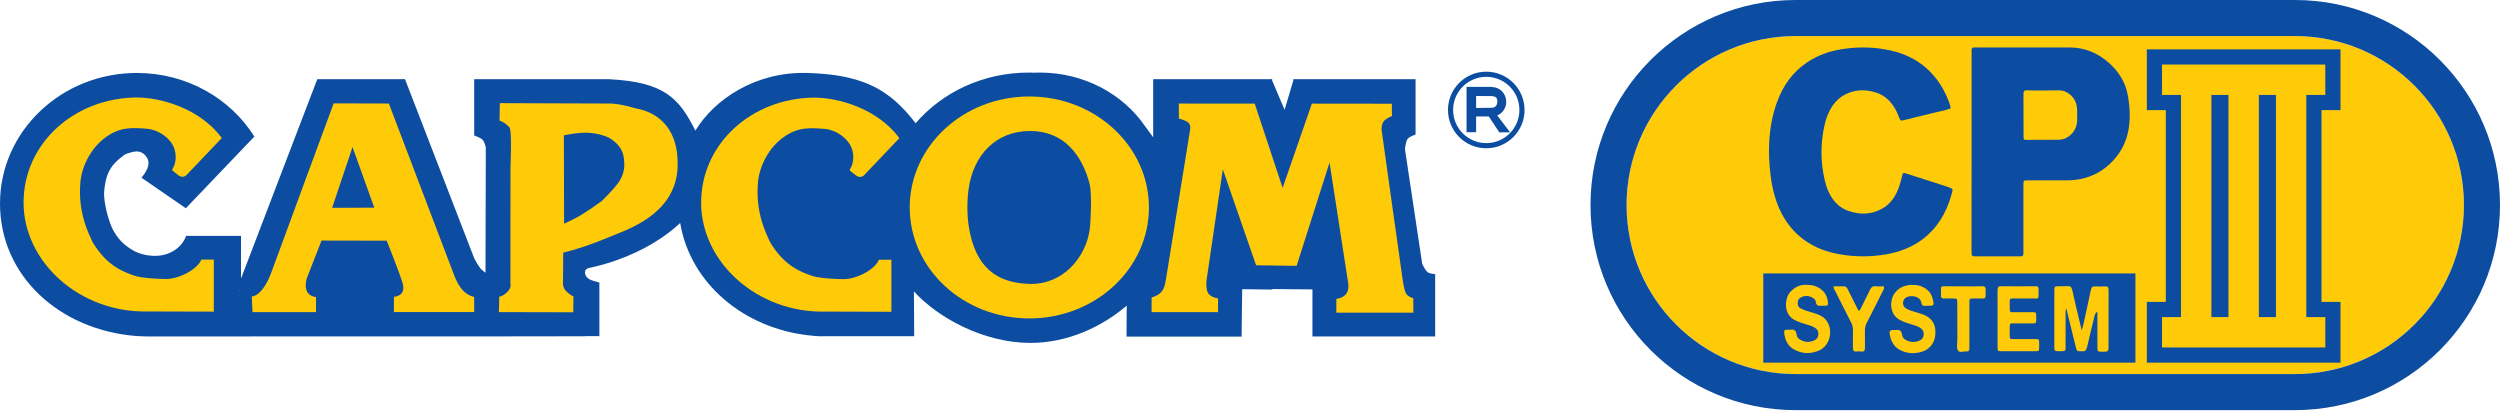
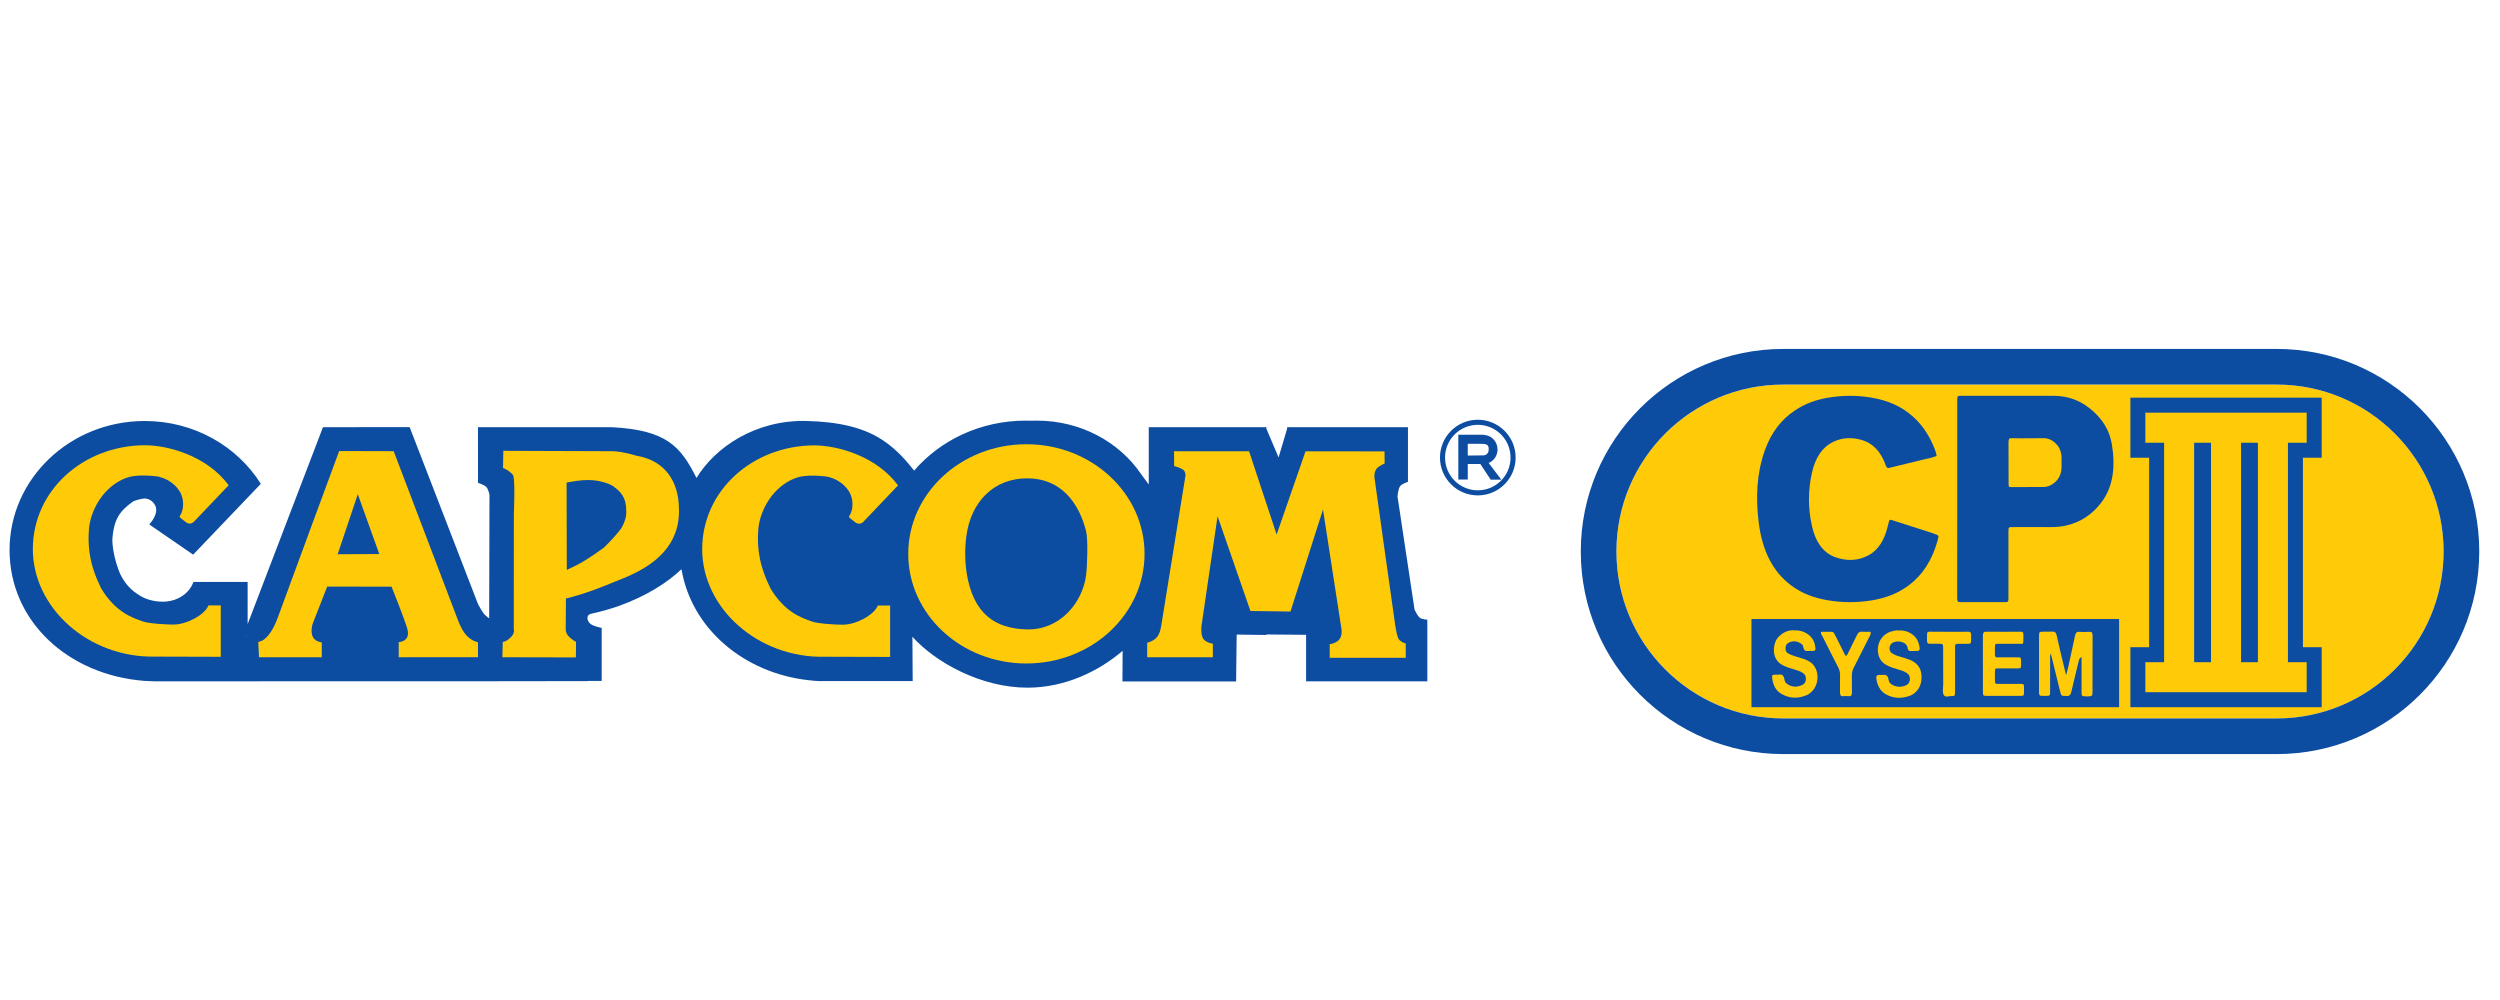
- <svg xmlns="http://www.w3.org/2000/svg" width="558" height="92" viewBox="0 0 558 92" fill="none">
-   <path fill-rule="evenodd" clip-rule="evenodd" d="M204.377 27.497C210.297 20.609 219.403 16.199 229.614 16.199C230.041 16.199 230.465 16.207 230.887 16.222C231.286 16.206 231.687 16.199 232.09 16.199C241.971 16.199 250.647 20.979 255.591 28.186L257.39 30.637V17.683H283.74L283.746 17.509L283.82 17.683H283.951V17.991L286.721 24.51L288.647 18.033V17.683H309.563H313.503H315.954V30.024C315.954 30.024 314.613 30.461 314.204 30.987C313.707 31.625 313.591 33.336 313.591 33.336L317.442 58.905C317.442 58.905 318.082 60.355 318.701 60.787C319.159 61.106 320.329 61.181 320.329 61.181V75.098H292.936V64.595L283.951 64.516V64.633L277.255 64.545L277.123 75.136H251.439L251.483 68.214C246.109 72.816 238.485 76.537 229.985 76.537C219.583 76.537 209.277 70.909 203.987 65.037L204.049 75.046H183.709C183.709 75.046 183.242 75.064 183.009 75.056C182.13 75.025 181.321 74.943 180.382 74.835C166 73.186 154.104 63.309 151.813 49.772C148.389 53.013 143.566 55.945 137.835 58.007C135.687 58.779 133.541 59.381 131.437 59.822C131.298 59.851 130.93 59.984 130.772 60.18C130.612 60.379 130.551 60.613 130.564 60.919C130.564 60.919 130.634 61.71 131.372 62.213C132.074 62.692 133.782 63.048 133.782 63.048V75.021H130.594V75.054L110.216 75.082V75.086H56.014V75.098H32.733L30.544 75.01C13.237 73.697 0 61.524 0 45.428C0 29.332 13.675 16.283 30.544 16.283C41.687 16.283 51.436 21.976 56.772 30.48L41.478 46.481L31.576 39.66C32.591 38.464 33.618 36.782 32.917 35.394C32.434 34.44 31.545 33.792 30.477 33.797C29.992 33.8 28.309 34.157 27.707 34.603C24.99 36.618 23.506 38.359 23.22 43.244C23.303 45.714 24.023 48.505 24.964 50.785C26.16 53.249 27.611 54.636 29.555 55.803C31.046 56.699 32.886 57.105 34.607 57.105C37.873 57.105 40.581 55.309 41.545 52.65H53.793V62.173L70.811 17.683L90.397 17.669L105.843 57.643C105.843 57.643 106.673 59.255 107.258 59.937C107.572 60.303 108.361 60.875 108.361 60.875L108.432 32.907C108.432 32.907 108.162 31.681 107.758 31.238C107.273 30.706 105.839 30.248 105.839 30.248L105.833 17.683H135.98C148.421 18.302 151.628 22.027 155.204 29.16C159.437 22.18 168.628 15.972 180.12 16.281C186.908 16.464 193.259 17.577 198.158 21.234C200.492 22.894 202.629 25.252 204.377 27.497ZM53.452 64.83L53.454 64.704C53.439 64.719 53.425 64.735 53.41 64.751C53.386 64.777 53.362 64.804 53.337 64.83H53.452Z" fill="#0C4DA2" />
-   <path d="M30.524 21.759C16.618 21.847 5.261 31.977 5.261 45.227C5.261 58.478 17.798 69.86 32.975 69.517L47.722 69.559V57.949H44.937C44.062 60.138 39.974 62.279 37.011 62.279C35.449 62.279 31.518 62.067 30.064 61.557C27.496 60.658 23.832 59.367 20.647 54.013C19.793 52.136 17.389 47.563 17.926 40.891C18.186 36.87 20.741 31.85 25.324 29.577C27.323 28.586 29.335 28.423 32.867 28.744C35.403 28.974 37.923 30.757 38.803 32.897C39.483 34.553 39.288 36.569 38.487 37.718C38.43 37.8 38.428 37.873 38.44 37.951C38.449 38.011 38.527 38.11 38.527 38.11L39.922 39.201C39.922 39.201 40.32 39.477 40.784 39.464C41.054 39.457 41.536 39.165 41.536 39.165L49.508 30.799C44.579 24.149 35.821 21.759 30.524 21.759V21.759Z" fill="#FFCB08" />
-   <path fill-rule="evenodd" clip-rule="evenodd" d="M203.05 46.303C203.05 32.624 215.001 21.535 229.744 21.535C244.487 21.535 256.439 32.624 256.439 46.303C256.439 59.983 244.487 71.072 229.744 71.072C215.001 71.072 203.05 59.983 203.05 46.303ZM243.224 41.139C241.575 34.666 237.508 29.235 229.919 29.235H229.919C222.33 29.235 217.214 34.563 216.178 42.277C215.821 44.938 215.829 48.119 216.267 50.767C217.766 59.821 222.602 63.187 229.833 63.37C237.252 63.557 242.366 57.461 243.223 51.205C243.504 49.154 243.696 42.992 243.224 41.139Z" fill="#FFCB08" />
-   <path fill-rule="evenodd" clip-rule="evenodd" d="M60.653 60.568C62.753 54.792 74.476 23.072 74.476 23.072L86.79 23.105L101.463 61.681C101.463 61.681 102.339 63.996 103.626 65.119C104.761 66.109 105.828 66.272 105.828 66.272L105.84 69.651L87.923 69.66V66.243C87.923 66.243 90.754 66.189 89.847 63.14C89.153 60.803 86.317 53.722 86.317 53.722L71.769 53.691L68.493 62.071C68.493 62.071 67.675 64.459 68.968 65.646C69.634 66.258 70.543 66.304 70.543 66.304L70.532 69.666L56.364 69.67L56.19 66.17C56.19 66.17 58.552 66.345 60.653 60.568ZM83.54 46.347L78.683 32.825L74.132 46.389L83.54 46.347Z" fill="#FFCB08" />
-   <path fill-rule="evenodd" clip-rule="evenodd" d="M111.495 26.911L111.564 23.023L136.376 23.11C137.527 23.175 138.867 23.322 141.785 24.165C148.185 25.257 151.173 30.085 151.237 35.976C151.571 44.291 145.862 48.952 138.505 51.888C138.056 52.053 137.447 52.305 136.704 52.612C134.204 53.646 130.193 55.305 125.71 56.385C125.717 57.794 125.699 59.19 125.681 60.602C125.67 61.491 125.658 62.387 125.653 63.297C125.645 63.97 125.965 64.644 126.485 65.114C127.407 65.944 127.994 66.176 127.994 66.176L127.954 69.701L111.349 69.661L111.435 66.195C112.089 66.138 112.492 65.799 112.908 65.448C112.955 65.409 113.002 65.369 113.049 65.33C114.295 64.298 113.924 63.272 113.924 63.272L113.943 37.224C113.943 37.224 114.301 29.087 113.723 28.446C112.633 27.237 111.495 26.911 111.495 26.911ZM136.079 30.821C134.455 30.003 132.345 29.592 130.554 29.627C128.966 29.637 127.495 29.889 125.856 30.198L125.905 49.932C128.981 48.516 130.367 47.704 134.239 44.936C135.563 43.665 137.661 41.444 138.354 40.286C139.02 39.076 139.418 37.886 139.334 36.501C139.334 33.556 138.103 32.164 136.079 30.821Z" fill="#FFCB08" />
-   <path d="M181.759 21.79C167.853 21.878 156.495 32.007 156.495 45.258C156.495 58.509 169.033 69.891 184.21 69.548L198.957 69.59V57.98H196.172C195.297 60.169 191.209 62.31 188.246 62.31C186.684 62.31 182.753 62.098 181.299 61.588C178.731 60.689 175.067 59.398 171.882 54.044C171.028 52.167 168.624 47.593 169.161 40.922C169.421 36.901 171.976 31.881 176.559 29.608C178.558 28.616 180.569 28.454 184.102 28.774C186.638 29.005 189.158 30.788 190.038 32.928C190.718 34.583 190.523 36.6 189.722 37.749C189.665 37.831 189.663 37.904 189.675 37.982C189.684 38.042 189.761 38.141 189.761 38.141L191.157 39.231C191.157 39.231 191.555 39.508 192.019 39.495C192.289 39.488 192.771 39.196 192.771 39.196L200.742 30.83C195.814 24.179 187.055 21.79 181.759 21.79Z" fill="#FFCB08" />
-   <path d="M263.111 23.114L263.126 26.455C263.126 26.455 264.587 26.848 265.167 27.307C265.83 27.831 265.663 28.762 265.663 28.762C265.663 28.762 260.364 61.694 260.249 62.305C260.125 62.962 259.95 64.499 259.025 65.353C258.106 66.202 257.046 66.373 257.046 66.373L257.031 69.668H271.868V66.59C271.868 66.59 270.661 66.496 269.856 65.692C269.051 64.887 269.284 62.676 269.284 62.676L272.935 37.797L280.361 59.209L289.407 59.334L296.755 36.275L300.856 62.799C300.856 62.799 301.351 64.793 300.284 65.816C299.463 66.604 298.273 66.714 298.273 66.714V69.793H315.462L315.447 66.498C315.447 66.498 315.062 66.629 314.086 65.847C313.511 65.386 313.235 63.334 313.111 62.676C312.996 62.065 308.365 28.929 308.365 28.929C308.365 28.929 308.284 27.561 309.035 26.861C309.576 26.357 310.683 25.879 310.683 25.879L310.657 23.151L292.811 23.13L286.281 41.94L280.053 23.13L263.111 23.114V23.114Z" fill="#FFCB08" />
-   <path fill-rule="evenodd" clip-rule="evenodd" d="M323.187 24.547C323.187 19.826 327.014 16 331.734 16C336.454 16 340.281 19.826 340.281 24.547C340.281 29.267 336.454 33.094 331.734 33.094C327.014 33.094 323.187 29.267 323.187 24.547ZM339.132 24.547C339.132 20.461 335.819 17.149 331.734 17.149C327.648 17.149 324.336 20.461 324.336 24.547C324.336 28.632 327.648 31.945 331.734 31.945C335.819 31.945 339.132 28.632 339.132 24.547Z" fill="#0C4DA2" />
-   <path fill-rule="evenodd" clip-rule="evenodd" d="M327.333 29.503V19.385H329.468V19.393H333.088V19.435C334.809 19.473 336.192 20.928 336.192 22.716C336.192 24.104 335.359 25.288 334.183 25.768L337.048 29.532L334.651 29.547L332.303 25.996H329.468V29.503H327.333ZM333.019 21.447L329.467 21.428V24.093L333.019 24.051C333.286 24.042 334.179 23.888 334.2 22.728C334.219 21.651 333.747 21.571 333.033 21.45L333.019 21.447Z" fill="#0C4DA2" />
-   <path d="M363.052 45.77C363.052 24.939 379.939 8.052 400.77 8.052H512.229C533.06 8.052 549.947 24.939 549.947 45.77V45.77C549.947 66.602 533.06 83.489 512.229 83.489H400.77C379.939 83.489 363.052 66.602 363.052 45.77V45.77Z" fill="#FFCB08" />
-   <path fill-rule="evenodd" clip-rule="evenodd" d="M400.77 0H512.229C537.507 0 558 20.492 558 45.77C558 71.049 537.507 91.541 512.229 91.541H400.77C375.492 91.541 355 71.049 355 45.77C355 20.492 375.492 0 400.77 0ZM400.77 8.052C379.939 8.052 363.052 24.939 363.052 45.77C363.052 66.602 379.939 83.489 400.77 83.489H512.229C533.06 83.489 549.947 66.602 549.947 45.77C549.947 24.939 533.06 8.052 512.229 8.052H400.77Z" fill="#0C4DA2" />
-   <path d="M393.565 61.027H476.63V80.946H393.565V61.027Z" fill="#0C4DA2" />
-   <path d="M435.383 24.184C434.268 24.653 433.12 24.801 431.971 25.097C429.555 25.713 427.139 26.256 424.724 26.872C424.335 26.971 424.115 26.872 423.913 26.329C422.764 23.05 420.872 21.25 418.439 20.56C416.277 19.943 414.115 19.993 412.02 21.003C409.638 22.138 408.016 24.48 407.239 27.932C406.327 31.951 406.327 36.02 407.239 40.039C408.084 43.812 409.925 46.154 412.544 47.066C415.078 47.954 417.628 47.929 420.095 46.573C422.207 45.414 423.592 43.22 424.335 40.138C424.369 39.99 424.42 39.842 424.453 39.669C424.741 38.461 424.741 38.486 425.568 38.757C428.508 39.718 431.447 40.656 434.387 41.593C434.64 41.666 434.877 41.765 435.13 41.864C435.924 42.16 435.924 42.184 435.603 43.343C434.353 47.855 432.157 51.086 429.251 53.305C426.599 55.327 423.727 56.313 420.771 56.806C417.493 57.349 414.199 57.349 410.905 56.806C407.949 56.313 405.077 55.376 402.424 53.354C398.471 50.37 396.022 45.71 395.211 39.299C394.501 33.677 394.721 28.179 396.562 22.976C398.049 18.784 400.38 15.924 403.269 13.976C405.719 12.3 408.32 11.437 410.989 10.993C414.182 10.475 417.392 10.45 420.602 10.993C424.268 11.609 427.798 12.941 430.89 16.097C432.596 17.847 433.981 20.042 434.995 22.705C435.147 23.149 435.35 23.593 435.383 24.184Z" fill="#0C4DA2" />
-   <path d="M440.059 33.879C440.059 26.67 440.059 19.486 440.059 12.278C440.059 11.951 440.059 11.6 440.059 11.273C440.042 10.796 440.21 10.595 440.513 10.595C440.681 10.595 440.849 10.595 441.017 10.595C447.992 10.595 454.968 10.595 461.926 10.595C465.12 10.595 468.145 11.675 470.885 14.187C472.784 15.945 474.415 18.18 474.986 21.521C475.827 26.544 475.339 31.166 472.549 34.783C470.414 37.546 467.893 39.053 465.153 39.781C463.691 40.183 462.212 40.284 460.716 40.259C457.976 40.233 455.237 40.259 452.48 40.259C451.623 40.259 451.623 40.259 451.623 41.59C451.623 46.237 451.623 50.883 451.623 55.53C451.623 55.857 451.623 56.208 451.623 56.535C451.623 56.987 451.472 57.213 451.152 57.213C450.951 57.213 450.766 57.213 450.564 57.213C447.404 57.213 444.244 57.213 441.067 57.213C440.042 57.213 440.042 57.213 440.042 55.731C440.059 48.447 440.059 41.163 440.059 33.879ZM456.127 20.19C454.833 20.19 453.556 20.215 452.262 20.165C451.791 20.14 451.64 20.391 451.64 21.094C451.656 24.133 451.64 27.198 451.656 30.237C451.656 31.191 451.673 31.216 452.312 31.216C454.749 31.216 457.186 31.216 459.607 31.191C460.464 31.191 461.271 30.84 462.01 30.237C463.069 29.358 463.708 28.102 463.624 26.193C463.607 25.741 463.607 25.264 463.624 24.811C463.641 23.405 463.22 22.325 462.464 21.521C461.624 20.617 460.666 20.19 459.64 20.165C458.481 20.19 457.304 20.19 456.127 20.19Z" fill="#0C4DA2" />
-   <path d="M464.649 73.724C465.192 71.922 465.463 70.249 465.836 68.653C466.124 67.391 466.395 66.129 466.65 64.868C466.785 64.199 467.023 63.89 467.497 63.916C468.345 63.967 469.193 63.967 470.04 63.916C470.481 63.89 470.634 64.173 470.634 64.817C470.617 69.013 470.634 73.235 470.617 77.431C470.617 78.332 470.532 78.435 469.922 78.487C469.549 78.513 469.193 78.513 468.82 78.487C468.209 78.461 468.142 78.384 468.142 77.431C468.125 75.423 468.142 73.389 468.142 71.381C468.142 70.815 468.142 70.274 468.142 69.605C467.752 69.76 467.599 70.094 467.48 70.609C466.955 72.823 466.378 75.011 465.887 77.251C465.7 78.075 465.463 78.461 464.869 78.41C463.411 78.307 463.649 78.77 463.089 76.53C462.479 74.007 461.852 71.484 461.191 68.807C460.97 69.373 461.038 69.811 461.038 70.249C461.038 72.566 461.038 74.883 461.038 77.2C461.038 78.332 461.004 78.358 460.292 78.384C459.953 78.384 459.614 78.41 459.275 78.384C458.563 78.358 458.529 78.307 458.529 77.174C458.529 73.132 458.529 69.116 458.529 65.074C458.529 63.967 458.563 63.916 459.292 63.89C460.055 63.864 460.818 63.916 461.58 63.864C462.106 63.838 462.394 64.07 462.564 64.894C463.055 67.211 463.632 69.502 464.174 71.793C464.31 72.411 464.446 72.952 464.649 73.724Z" fill="#FFCB08" />
-   <path d="M445.854 71.046C445.854 68.987 445.871 66.927 445.854 64.868C445.854 64.147 446.024 63.889 446.499 63.889C449.16 63.915 451.805 63.915 454.467 63.889C454.857 63.889 455.043 64.095 455.009 64.713C455.009 64.765 455.009 64.79 455.009 64.842C455.009 67.03 455.043 66.593 453.924 66.618C452.399 66.644 450.873 66.618 449.347 66.618C448.584 66.618 448.567 66.644 448.567 67.725C448.567 69.965 448.465 69.682 449.805 69.682C451.127 69.682 452.466 69.682 453.789 69.682C454.467 69.682 454.484 69.733 454.484 70.943C454.484 72.128 454.467 72.179 453.772 72.179C452.28 72.205 450.771 72.179 449.279 72.179C448.584 72.179 448.584 72.205 448.567 73.26C448.567 73.724 448.55 74.213 448.567 74.676C448.584 75.629 448.601 75.68 449.262 75.68C450.958 75.706 452.653 75.68 454.348 75.68C455.145 75.68 455.145 75.706 455.145 76.89C455.145 77.019 455.145 77.148 455.145 77.276C455.128 78.358 455.128 78.358 454.45 78.384C454.416 78.384 454.399 78.384 454.365 78.384C451.788 78.384 449.228 78.384 446.651 78.384C445.871 78.384 445.871 78.358 445.854 77.148C445.854 75.165 445.854 73.106 445.854 71.046Z" fill="#FFCB08" />
-   <path d="M426.858 63.606C427.977 63.555 429.045 63.838 430.063 64.61C430.775 65.177 431.283 66 431.504 67.185C431.656 67.983 431.571 68.189 431.029 68.24C430.605 68.266 430.181 68.214 429.757 68.266C429.3 68.292 428.91 68.24 428.808 67.391C428.791 67.21 428.655 67.03 428.554 66.876C427.892 65.923 425.79 65.82 425.095 66.695C424.553 67.365 424.671 68.369 425.366 68.807C426.231 69.347 427.163 69.527 428.079 69.811C428.876 70.068 429.69 70.274 430.436 70.84C431.249 71.458 431.894 72.308 431.978 73.827C432.063 75.474 431.571 76.633 430.707 77.482C430.3 77.894 429.859 78.177 429.384 78.358C427.553 79.027 425.739 79.027 423.959 78.049C422.993 77.508 422.23 76.581 421.874 75.062C421.62 73.981 421.755 73.672 422.484 73.647C422.705 73.647 422.942 73.672 423.162 73.647C423.807 73.595 424.383 73.569 424.57 74.856C424.654 75.423 425.095 75.732 425.468 75.938C426.485 76.453 427.52 76.453 428.554 75.963C428.978 75.758 429.334 75.371 429.367 74.625C429.401 73.878 429.062 73.492 428.638 73.209C427.994 72.771 427.282 72.591 426.587 72.385C425.722 72.128 424.875 71.87 424.044 71.407C423.773 71.252 423.518 71.098 423.281 70.866C421.857 69.579 421.704 67.004 422.959 65.357C423.807 64.25 424.841 63.838 425.926 63.658C426.231 63.555 426.553 63.606 426.858 63.606Z" fill="#FFCB08" />
-   <path d="M403.219 63.581C404.44 63.555 405.542 63.838 406.576 64.662C407.237 65.203 407.762 65.975 407.949 67.133C408.102 68.06 408.051 68.189 407.44 68.24C407.101 68.266 406.762 68.215 406.423 68.24C405.881 68.292 405.406 68.292 405.253 67.262C405.202 66.979 405.033 66.773 404.846 66.644C403.846 65.923 402.829 65.872 401.812 66.464C401.439 66.696 401.218 67.133 401.252 67.777C401.286 68.369 401.557 68.652 401.913 68.833C402.761 69.296 403.66 69.502 404.541 69.785C405.372 70.043 406.203 70.274 406.966 70.841C408.864 72.282 409.017 75.526 407.254 77.354C406.932 77.689 406.576 77.972 406.203 78.152C404.219 79.053 402.236 79.053 400.303 77.92C399.32 77.354 398.557 76.35 398.285 74.677C398.15 73.775 398.218 73.621 398.845 73.595C399.133 73.57 399.404 73.621 399.693 73.595C400.32 73.492 400.845 73.57 401.032 74.779C401.117 75.372 401.541 75.681 401.93 75.886C402.948 76.453 403.982 76.427 405.016 75.938C405.474 75.732 405.847 75.32 405.864 74.522C405.864 73.75 405.491 73.415 405.084 73.158C404.457 72.746 403.778 72.591 403.117 72.385C402.168 72.102 401.235 71.819 400.337 71.304C398.93 70.454 398.336 68.781 398.76 66.85C398.981 65.846 399.455 65.203 400.049 64.713C401.032 63.838 402.134 63.504 403.219 63.581Z" fill="#FFCB08" />
-   <path d="M409.279 63.915C410.076 63.915 410.89 63.915 411.703 63.915C412.025 63.915 412.212 64.173 412.398 64.533C413.043 65.846 413.687 67.133 414.348 68.42C414.518 68.755 414.653 69.141 414.908 69.373C415.213 69.244 415.331 68.832 415.501 68.498C416.128 67.236 416.772 65.975 417.383 64.687C417.654 64.095 417.976 63.864 418.451 63.889C419.129 63.941 419.807 63.915 420.468 63.915C420.604 64.507 420.333 64.79 420.18 65.099C419.01 67.416 417.857 69.733 416.671 72.025C416.383 72.591 416.23 73.183 416.247 73.904C416.281 75.114 416.23 76.298 416.264 77.508C416.281 78.255 416.077 78.486 415.62 78.461C415.145 78.409 414.653 78.435 414.179 78.461C413.738 78.486 413.568 78.229 413.568 77.56C413.585 76.324 413.551 75.062 413.585 73.827C413.602 73.106 413.467 72.514 413.161 71.947C411.958 69.63 410.771 67.262 409.601 64.919C409.415 64.636 409.211 64.43 409.279 63.915Z" fill="#FFCB08" />
-   <path d="M438.242 63.915C439.683 63.915 441.125 63.941 442.566 63.889C443.057 63.889 443.244 64.147 443.193 64.868C443.176 65.048 443.193 65.202 443.193 65.383C443.176 66.593 443.176 66.618 442.413 66.618C441.82 66.618 441.226 66.618 440.633 66.618C439.429 66.618 439.565 66.593 439.565 68.189C439.565 71.149 439.565 74.11 439.565 77.071C439.565 78.435 439.565 78.461 438.7 78.435C438.141 78.409 437.446 78.796 437.056 78.255C436.615 77.663 436.903 76.556 436.886 75.68C436.869 73.055 436.886 70.454 436.869 67.828C436.869 66.644 436.852 66.644 436.055 66.618C435.326 66.618 434.58 66.593 433.851 66.618C433.36 66.644 433.173 66.335 433.224 65.64C433.241 65.434 433.224 65.202 433.224 64.996C433.241 63.941 433.241 63.915 433.936 63.889C435.36 63.889 436.801 63.915 438.242 63.915Z" fill="#FFCB08" />
-   <path fill-rule="evenodd" clip-rule="evenodd" d="M482.563 14.409H519.01V21.19H514.772V70.775H519.01V77.555H482.563V70.775H486.801V21.19H482.563V14.409ZM504.177 21.19H507.991V70.775H504.177V21.19ZM497.396 21.19H493.582V70.775H497.396V21.19Z" fill="#FFCB08" />
-   <path fill-rule="evenodd" clip-rule="evenodd" d="M522.4 11.019V24.58H518.162V67.384H522.4V80.946H479.173V67.384H483.411V24.58H479.173V11.019H522.4ZM519.01 14.409V21.19H514.772V70.775H519.01V77.555H482.563V70.775H486.801V21.19H482.563V14.409H519.01ZM504.177 21.19H507.991V70.775H504.177V21.19ZM493.582 21.19H497.396V70.775H493.582V21.19Z" fill="#0C4DA2" />
+ <svg xmlns="http://www.w3.org/2000/svg" width="500" height="200" viewBox="0 0 500 200" version="1.1" id="svg114" style="fill:none">
+   <defs id="defs118" />
+   <path d="m 182.825,94.125 c 5.24,-6.097 13.301,-10.001 22.34,-10.001 0.378,0 0.753,0.007 1.127,0.02 0.353,-0.014 0.708,-0.02 1.065,-0.02 8.747,0 16.427,4.231 20.803,10.611 l 1.592,2.169 v -11.467 h 23.325 l 0.005,-0.154 0.066,0.154 h 0.116 v 0.273 l 2.452,5.771 1.705,-5.733 v -0.31 h 18.515 3.488 2.17 v 10.924 c 0,0 -1.187,0.387 -1.549,0.852 -0.44,0.565 -0.543,2.079 -0.543,2.079 l 3.409,22.633 c 0,0 0.567,1.284 1.114,1.666 0.405,0.283 1.441,0.349 1.441,0.349 v 12.319 h -24.248 v -9.297 l -7.953,-0.07 v 0.103 l -5.927,-0.077 -0.117,9.375 h -22.735 l 0.039,-6.128 c -4.757,4.074 -11.506,7.368 -19.03,7.368 -9.208,0 -18.331,-4.982 -23.013,-10.18 l 0.055,8.86 h -18.005 c 0,0 -0.413,0.016 -0.62,0.009 -0.778,-0.027 -1.494,-0.1 -2.325,-0.195 -12.731,-1.46 -23.261,-10.204 -25.289,-22.186 -3.031,2.868 -7.3,5.464 -12.373,7.289 -1.901,0.684 -3.801,1.217 -5.663,1.607 -0.123,0.026 -0.449,0.144 -0.589,0.317 -0.142,0.177 -0.196,0.384 -0.184,0.654 0,0 0.062,0.701 0.715,1.146 0.621,0.424 2.133,0.739 2.133,0.739 v 10.599 h -2.822 v 0.029 l -18.039,0.025 v 0.004 H 51.494 v 0.01 H 30.886 l -1.937,-0.078 C 13.628,135.021 1.911,124.246 1.911,109.998 c 0,-14.248 12.105,-25.799 27.038,-25.799 9.863,0 18.493,5.039 23.216,12.567 l -13.538,14.165 -8.765,-6.038 c 0.898,-1.059 1.807,-2.547 1.186,-3.776 -0.427,-0.845 -1.214,-1.418 -2.159,-1.413 -0.429,0.002 -1.919,0.318 -2.452,0.713 -2.405,1.783 -3.719,3.325 -3.972,7.648 0.074,2.186 0.711,4.657 1.544,6.676 1.059,2.181 2.344,3.408 4.064,4.442 1.32,0.793 2.949,1.152 4.472,1.152 2.891,0 5.288,-1.59 6.142,-3.944 H 49.528 V 124.82 l 15.065,-39.382 17.337,-0.012 13.673,35.385 c 0,0 0.735,1.427 1.253,2.03 0.278,0.324 0.976,0.83 0.976,0.83 l 0.063,-24.757 c 0,0 -0.239,-1.085 -0.597,-1.478 -0.429,-0.471 -1.699,-0.876 -1.699,-0.876 l -0.005,-11.123 h 26.686 c 11.013,0.548 13.852,3.845 17.017,10.16 3.747,-6.179 11.883,-11.674 22.056,-11.401 6.009,0.162 11.631,1.147 15.967,4.384 2.066,1.469 3.958,3.556 5.505,5.544 z M 49.226,127.172 l 0.002,-0.112 c -0.013,0.014 -0.026,0.028 -0.038,0.042 -0.022,0.024 -0.043,0.047 -0.065,0.07 z" id="path70" style="clip-rule:evenodd;fill:#0c4da2;fill-rule:evenodd;stroke-width:0.885" />
+   <path d="m 28.931,89.046 c -12.31,0.077 -22.363,9.044 -22.363,20.774 0,11.73 11.098,21.805 24.533,21.502 l 13.054,0.037 v -10.277 h -2.466 c -0.775,1.938 -4.393,3.833 -7.016,3.833 -1.382,0 -4.862,-0.188 -6.15,-0.639 -2.273,-0.796 -5.516,-1.939 -8.336,-6.678 -0.756,-1.661 -2.883,-5.71 -2.408,-11.616 0.23,-3.56 2.491,-8.003 6.548,-10.015 1.769,-0.877 3.55,-1.021 6.677,-0.738 2.245,0.204 4.476,1.782 5.254,3.677 0.602,1.465 0.429,3.251 -0.28,4.268 -0.051,0.072 -0.052,0.137 -0.041,0.206 0.008,0.053 0.076,0.141 0.076,0.141 l 1.236,0.965 c 0,0 0.352,0.244 0.763,0.233 0.239,-0.006 0.665,-0.265 0.665,-0.265 l 7.057,-7.406 c -4.363,-5.887 -12.116,-8.001 -16.804,-8.001 z" id="path72" style="fill:#ffcb08;stroke-width:0.885" />
+   <path d="m 181.65,110.773 c 0,-12.109 10.579,-21.925 23.629,-21.925 13.05,0 23.63,9.816 23.63,21.925 0,12.109 -10.58,21.925 -23.63,21.925 -13.05,0 -23.629,-9.816 -23.629,-21.925 z m 35.562,-4.571 c -1.46,-5.73 -5.06,-10.537 -11.778,-10.537 v 0 c -6.718,0 -11.246,4.716 -12.163,11.545 -0.316,2.355 -0.309,5.171 0.079,7.515 1.327,8.014 5.608,10.994 12.009,11.156 6.567,0.166 11.094,-5.23 11.853,-10.768 0.249,-1.816 0.419,-7.27 8.9e-4,-8.91 z" id="path74" style="clip-rule:evenodd;fill:#ffcb08;fill-rule:evenodd;stroke-width:0.885" />
+   <path d="m 55.6,123.4 c 1.859,-5.113 12.236,-33.192 12.236,-33.192 l 10.901,0.029 12.988,34.147 c 0,0 0.775,2.05 1.915,3.044 1.005,0.876 1.949,1.02 1.949,1.02 l 0.011,2.991 -15.86,0.009 v -3.025 c 0,0 2.505,-0.048 1.703,-2.747 -0.615,-2.069 -3.125,-8.336 -3.125,-8.336 l -12.878,-0.027 -2.9,7.418 c 0,0 -0.724,2.114 0.42,3.164 0.59,0.542 1.395,0.583 1.395,0.583 l -0.01,2.976 -12.541,0.004 -0.154,-3.098 c 0,0 2.091,0.154 3.95,-4.959 z M 75.86,110.811 71.56,98.841 67.532,110.848 Z" id="path76" style="clip-rule:evenodd;fill:#ffcb08;fill-rule:evenodd;stroke-width:0.885" />
+   <path d="m 100.606,93.606 0.061,-3.442 21.963,0.078 c 1.019,0.057 2.205,0.188 4.788,0.934 5.665,0.966 8.31,5.24 8.367,10.455 0.296,7.36 -4.758,11.486 -11.27,14.085 -0.397,0.146 -0.937,0.369 -1.594,0.641 -2.213,0.915 -5.764,2.384 -9.732,3.34 0.006,1.248 -0.01,2.483 -0.026,3.732 -0.01,0.787 -0.02,1.58 -0.025,2.386 -0.007,0.596 0.276,1.193 0.736,1.608 0.816,0.736 1.336,0.941 1.336,0.941 l -0.035,3.12 -14.699,-0.036 0.076,-3.067 c 0.579,-0.05 0.936,-0.351 1.304,-0.661 0.042,-0.035 0.083,-0.07 0.125,-0.105 1.103,-0.913 0.775,-1.822 0.775,-1.822 l 0.017,-23.057 c 0,0 0.317,-7.203 -0.195,-7.77 -0.965,-1.07 -1.972,-1.359 -1.972,-1.359 z m 21.762,3.461 c -1.438,-0.724 -3.305,-1.087 -4.891,-1.057 -1.406,0.009 -2.708,0.232 -4.159,0.506 l 0.043,17.468 c 2.723,-1.253 3.95,-1.972 7.377,-4.422 1.172,-1.125 3.029,-3.092 3.643,-4.116 0.59,-1.071 0.942,-2.125 0.868,-3.35 0,-2.607 -1.09,-3.839 -2.881,-5.028 z" id="path78" style="clip-rule:evenodd;fill:#ffcb08;fill-rule:evenodd;stroke-width:0.885" />
+   <path d="m 162.803,89.074 c -12.31,0.077 -22.364,9.044 -22.364,20.774 0,11.73 11.099,21.805 24.533,21.502 l 13.054,0.037 v -10.277 h -2.465 c -0.775,1.938 -4.393,3.833 -7.016,3.833 -1.383,0 -4.862,-0.188 -6.149,-0.639 -2.273,-0.796 -5.517,-1.939 -8.336,-6.678 -0.756,-1.661 -2.884,-5.71 -2.409,-11.616 0.23,-3.56 2.492,-8.003 6.549,-10.015 1.77,-0.877 3.55,-1.021 6.677,-0.738 2.245,0.204 4.476,1.782 5.255,3.677 0.602,1.465 0.429,3.251 -0.28,4.268 -0.051,0.073 -0.052,0.137 -0.042,0.206 0.008,0.053 0.076,0.141 0.076,0.141 l 1.236,0.965 c 0,0 0.352,0.244 0.763,0.234 0.239,-0.006 0.666,-0.265 0.666,-0.265 l 7.056,-7.405 c -4.362,-5.887 -12.116,-8.001 -16.804,-8.001 z" id="path80" style="fill:#ffcb08;stroke-width:0.885" />
+   <path d="m 234.816,90.246 0.013,2.957 c 0,0 1.293,0.348 1.807,0.754 0.587,0.464 0.439,1.288 0.439,1.288 0,0 -4.691,29.151 -4.792,29.692 -0.11,0.582 -0.265,1.942 -1.083,2.698 -0.814,0.752 -1.752,0.903 -1.752,0.903 l -0.013,2.917 h 13.134 v -2.725 c 0,0 -1.068,-0.083 -1.781,-0.795 -0.713,-0.712 -0.506,-2.669 -0.506,-2.669 l 3.232,-22.023 6.573,18.954 8.007,0.11 6.504,-20.411 3.63,23.479 c 0,0 0.438,1.765 -0.506,2.671 -0.727,0.697 -1.78,0.795 -1.78,0.795 v 2.725 h 15.216 l -0.013,-2.917 c 0,0 -0.341,0.117 -1.205,-0.576 -0.509,-0.407 -0.753,-2.224 -0.863,-2.807 -0.102,-0.541 -4.201,-29.873 -4.201,-29.873 0,0 -0.072,-1.211 0.593,-1.83 0.479,-0.446 1.459,-0.869 1.459,-0.869 l -0.023,-2.415 -15.797,-0.019 -5.78,16.651 -5.513,-16.651 z" id="path82" style="fill:#ffcb08;stroke-width:0.885" />
+   <path d="m 287.995,91.514 c 0,-4.178 3.388,-7.566 7.566,-7.566 4.178,0 7.566,3.387 7.566,7.566 0,4.178 -3.388,7.566 -7.566,7.566 -4.178,0 -7.566,-3.387 -7.566,-7.566 z m 14.114,-9e-5 c 0,-3.617 -2.933,-6.548 -6.549,-6.548 -3.617,0 -6.549,2.932 -6.549,6.548 0,3.617 2.932,6.549 6.549,6.549 3.616,0 6.549,-2.932 6.549,-6.549 z" id="path84" style="clip-rule:evenodd;fill:#0c4da2;fill-rule:evenodd;stroke-width:0.885" />
+   <path d="m 291.665,95.901 v -8.957 h 1.89 v 0.007 h 3.204 v 0.037 c 1.523,0.034 2.748,1.322 2.748,2.905 0,1.228 -0.737,2.276 -1.778,2.701 l 2.536,3.332 -2.122,0.013 -2.078,-3.144 h -2.51 v 3.105 z m 5.033,-7.131 -3.144,-0.017 v 2.359 l 3.144,-0.037 c 0.236,-0.008 1.027,-0.145 1.045,-1.171 0.017,-0.953 -0.401,-1.024 -1.033,-1.131 z" id="path86" style="clip-rule:evenodd;fill:#0c4da2;fill-rule:evenodd;stroke-width:0.885" />
+   <path d="m 323.283,110.301 c 0,-18.44 14.948,-33.388 33.388,-33.388 h 98.663 c 18.44,0 33.388,14.948 33.388,33.388 v 0 c 0,18.44 -14.948,33.388 -33.388,33.388 h -98.663 c -18.44,0 -33.388,-14.948 -33.388,-33.388 z" id="path88" style="fill:#ffcb08;stroke-width:0.885" />
+   <path d="m 356.671,69.785 h 98.663 c 22.376,0 40.516,18.14 40.516,40.516 0,22.376 -18.14,40.516 -40.516,40.516 h -98.663 c -22.376,0 -40.515,-18.14 -40.515,-40.516 0,-22.376 18.139,-40.516 40.515,-40.516 z m 0,7.128 c -18.44,0 -33.388,14.948 -33.388,33.388 0,18.44 14.948,33.388 33.388,33.388 h 98.663 c 18.44,0 33.388,-14.948 33.388,-33.388 0,-18.44 -14.948,-33.388 -33.388,-33.388 z" id="path90" style="clip-rule:evenodd;fill:#0c4da2;fill-rule:evenodd;stroke-width:0.885" />
+   <path d="m 350.293,123.806 h 73.529 v 17.632 H 350.293 Z" id="path92" style="fill:#0c4da2;stroke-width:0.885" />
+   <path d="m 387.31,91.193 c -0.987,0.415 -2.003,0.546 -3.02,0.808 -2.139,0.546 -4.277,1.026 -6.415,1.571 -0.344,0.087 -0.539,0 -0.718,-0.48 -1.017,-2.903 -2.692,-4.496 -4.846,-5.107 -1.914,-0.546 -3.828,-0.502 -5.682,0.393 -2.109,1.004 -3.544,3.078 -4.232,6.133 -0.807,3.558 -0.807,7.159 0,10.717 0.748,3.34 2.378,5.413 4.696,6.221 2.243,0.786 4.5,0.764 6.684,-0.436 1.87,-1.026 3.096,-2.969 3.753,-5.697 0.03,-0.131 0.075,-0.262 0.104,-0.415 0.255,-1.069 0.255,-1.048 0.987,-0.808 2.602,0.851 5.204,1.681 7.807,2.51 0.224,0.065 0.434,0.153 0.658,0.24 0.703,0.262 0.703,0.284 0.419,1.31 -1.107,3.994 -3.05,6.854 -5.623,8.818 -2.348,1.79 -4.89,2.663 -7.506,3.099 -2.902,0.48 -5.818,0.48 -8.733,0 -2.617,-0.437 -5.159,-1.266 -7.507,-3.056 -3.499,-2.641 -5.667,-6.766 -6.385,-12.441 -0.628,-4.976 -0.434,-9.844 1.196,-14.449 1.316,-3.71 3.38,-6.242 5.937,-7.967 2.169,-1.484 4.471,-2.248 6.834,-2.641 2.826,-0.458 5.668,-0.48 8.509,0 3.245,0.546 6.37,1.724 9.107,4.518 1.51,1.55 2.736,3.492 3.634,5.85 0.135,0.393 0.314,0.786 0.343,1.31 z" id="path94" style="fill:#0c4da2;stroke-width:0.885" />
+   <path d="m 391.45,99.774 c 0,-6.381 0,-12.74 0,-19.121 0,-0.289 0,-0.6 0,-0.889 -0.015,-0.422 0.134,-0.6 0.402,-0.6 0.149,0 0.297,0 0.446,0 6.174,0 12.349,0 18.509,0 2.827,0 5.505,0.956 7.93,3.179 1.681,1.556 3.125,3.535 3.63,6.492 0.744,4.447 0.312,8.538 -2.157,11.739 -1.89,2.446 -4.121,3.78 -6.547,4.424 -1.294,0.356 -2.603,0.445 -3.928,0.423 -2.425,-0.022 -4.85,0 -7.29,0 -0.759,0 -0.759,0 -0.759,1.178 0,4.113 0,8.226 0,12.34 0,0.289 0,0.6 0,0.889 0,0.4 -0.134,0.6 -0.417,0.6 -0.178,0 -0.342,0 -0.52,0 -2.797,0 -5.594,0 -8.407,0 -0.907,0 -0.907,0 -0.907,-1.312 0.015,-6.448 0.015,-12.896 0.015,-19.343 z m 14.223,-12.117 c -1.145,0 -2.276,0.022 -3.421,-0.022 -0.417,-0.022 -0.551,0.2 -0.551,0.823 0.014,2.69 0,5.403 0.014,8.093 0,0.845 0.015,0.867 0.581,0.867 2.157,0 4.314,0 6.458,-0.022 0.759,0 1.473,-0.311 2.127,-0.845 0.937,-0.778 1.503,-1.89 1.429,-3.58 -0.015,-0.4 -0.015,-0.823 0,-1.223 0.015,-1.245 -0.358,-2.201 -1.027,-2.913 -0.744,-0.8 -1.592,-1.178 -2.5,-1.201 -1.026,0.022 -2.068,0.022 -3.11,0.022 z" id="path96" style="fill:#0c4da2;stroke-width:0.885" />
+   <path d="m 413.217,135.045 c 0.481,-1.595 0.721,-3.076 1.051,-4.489 0.255,-1.117 0.495,-2.233 0.721,-3.35 0.119,-0.592 0.33,-0.866 0.75,-0.843 0.751,0.046 1.501,0.046 2.251,0 0.39,-0.023 0.526,0.228 0.526,0.798 -0.015,3.715 0,7.452 -0.015,11.166 0,0.798 -0.075,0.889 -0.615,0.934 -0.33,0.023 -0.645,0.023 -0.975,0 -0.541,-0.023 -0.6,-0.091 -0.6,-0.934 -0.015,-1.778 0,-3.578 0,-5.355 0,-0.501 0,-0.98 0,-1.572 -0.345,0.137 -0.481,0.433 -0.586,0.889 -0.465,1.96 -0.975,3.897 -1.41,5.88 -0.166,0.729 -0.375,1.071 -0.901,1.026 -1.291,-0.091 -1.08,0.319 -1.576,-1.664 -0.54,-2.233 -1.095,-4.467 -1.68,-6.837 -0.196,0.501 -0.135,0.889 -0.135,1.276 0,2.051 0,4.102 0,6.153 0,1.003 -0.03,1.026 -0.66,1.048 -0.3,0 -0.6,0.023 -0.9,0 -0.63,-0.023 -0.66,-0.068 -0.66,-1.071 0,-3.578 0,-7.133 0,-10.711 0,-0.98 0.03,-1.026 0.675,-1.048 0.675,-0.023 1.351,0.023 2.025,-0.023 0.466,-0.023 0.721,0.182 0.871,0.912 0.435,2.051 0.945,4.079 1.425,6.107 0.12,0.547 0.241,1.026 0.42,1.709 z" id="path98" style="fill:#ffcb08;stroke-width:0.885" />
+   <path d="m 396.579,132.675 c 0,-1.823 0.015,-3.646 0,-5.469 0,-0.638 0.15,-0.866 0.571,-0.866 2.356,0.023 4.697,0.023 7.053,0 0.345,0 0.51,0.182 0.48,0.729 0,0.046 0,0.068 0,0.114 0,1.937 0.03,1.55 -0.96,1.572 -1.35,0.023 -2.701,0 -4.052,0 -0.675,0 -0.69,0.023 -0.69,0.98 0,1.983 -0.09,1.732 1.096,1.732 1.17,0 2.356,0 3.527,0 0.6,0 0.615,0.046 0.615,1.117 0,1.048 -0.015,1.094 -0.63,1.094 -1.321,0.023 -2.656,0 -3.977,0 -0.615,0 -0.615,0.023 -0.63,0.957 0,0.41 -0.015,0.843 0,1.253 0.015,0.843 0.03,0.889 0.615,0.889 1.501,0.023 3.002,0 4.502,0 0.706,0 0.706,0.023 0.706,1.071 0,0.114 0,0.228 0,0.342 -0.015,0.957 -0.015,0.957 -0.615,0.98 -0.03,0 -0.045,0 -0.075,0 -2.281,0 -4.547,0 -6.828,0 -0.69,0 -0.69,-0.023 -0.706,-1.094 0,-1.755 0,-3.578 0,-5.401 z" id="path100" style="fill:#ffcb08;stroke-width:0.885" />
+   <path d="m 379.764,126.089 c 0.991,-0.046 1.936,0.205 2.837,0.889 0.63,0.501 1.08,1.231 1.276,2.279 0.135,0.706 0.059,0.889 -0.42,0.934 -0.375,0.023 -0.751,-0.023 -1.126,0.023 -0.405,0.023 -0.75,-0.023 -0.84,-0.775 -0.015,-0.16 -0.135,-0.319 -0.225,-0.456 -0.586,-0.843 -2.447,-0.934 -3.062,-0.16 -0.48,0.593 -0.375,1.481 0.24,1.869 0.766,0.479 1.591,0.638 2.402,0.889 0.706,0.228 1.426,0.41 2.086,0.912 0.72,0.547 1.291,1.299 1.365,2.643 0.075,1.459 -0.36,2.484 -1.125,3.236 -0.36,0.365 -0.751,0.615 -1.171,0.775 -1.621,0.593 -3.227,0.593 -4.802,-0.273 -0.855,-0.479 -1.53,-1.299 -1.846,-2.643 -0.225,-0.957 -0.105,-1.231 0.54,-1.253 0.196,0 0.405,0.023 0.6,0 0.571,-0.046 1.081,-0.068 1.246,1.071 0.074,0.501 0.465,0.775 0.795,0.957 0.9,0.456 1.816,0.456 2.732,0.023 0.375,-0.182 0.69,-0.524 0.72,-1.185 0.03,-0.661 -0.27,-1.003 -0.645,-1.253 -0.57,-0.387 -1.2,-0.547 -1.816,-0.729 -0.766,-0.228 -1.515,-0.456 -2.251,-0.866 -0.24,-0.137 -0.466,-0.273 -0.675,-0.479 -1.261,-1.139 -1.396,-3.418 -0.285,-4.877 0.751,-0.98 1.666,-1.345 2.626,-1.504 0.27,-0.091 0.555,-0.046 0.825,-0.046 z" id="path102" style="fill:#ffcb08;stroke-width:0.885" />
+   <path d="m 358.839,126.066 c 1.081,-0.023 2.056,0.228 2.972,0.957 0.585,0.479 1.05,1.162 1.215,2.188 0.135,0.82 0.09,0.934 -0.451,0.98 -0.3,0.023 -0.6,-0.023 -0.9,0 -0.48,0.046 -0.9,0.046 -1.036,-0.866 -0.045,-0.251 -0.195,-0.433 -0.36,-0.547 -0.885,-0.638 -1.785,-0.684 -2.686,-0.16 -0.33,0.205 -0.526,0.592 -0.496,1.162 0.03,0.524 0.27,0.775 0.585,0.934 0.751,0.41 1.546,0.592 2.326,0.843 0.736,0.228 1.471,0.433 2.147,0.934 1.68,1.276 1.816,4.148 0.255,5.766 -0.285,0.296 -0.6,0.547 -0.93,0.706 -1.756,0.798 -3.512,0.798 -5.223,-0.205 -0.87,-0.501 -1.546,-1.39 -1.786,-2.871 -0.119,-0.798 -0.059,-0.934 0.496,-0.957 0.255,-0.023 0.495,0.023 0.751,0 0.555,-0.091 1.02,-0.023 1.185,1.048 0.075,0.524 0.451,0.798 0.795,0.98 0.901,0.501 1.816,0.479 2.732,0.046 0.405,-0.182 0.736,-0.547 0.751,-1.253 0,-0.684 -0.33,-0.98 -0.69,-1.208 -0.555,-0.365 -1.156,-0.501 -1.741,-0.684 -0.84,-0.251 -1.666,-0.501 -2.461,-0.957 -1.245,-0.752 -1.771,-2.233 -1.396,-3.942 0.196,-0.889 0.615,-1.458 1.141,-1.891 0.87,-0.775 1.846,-1.071 2.806,-1.003 z" id="path104" style="fill:#ffcb08;stroke-width:0.885" />
+   <path d="m 364.203,126.362 c 0.706,0 1.426,0 2.146,0 0.285,0 0.451,0.228 0.615,0.547 0.571,1.162 1.141,2.302 1.726,3.441 0.15,0.296 0.27,0.638 0.496,0.843 0.27,-0.114 0.374,-0.479 0.525,-0.775 0.555,-1.117 1.125,-2.233 1.666,-3.373 0.24,-0.524 0.525,-0.729 0.945,-0.706 0.6,0.046 1.2,0.023 1.785,0.023 0.12,0.524 -0.119,0.775 -0.255,1.048 -1.036,2.051 -2.056,4.102 -3.106,6.13 -0.255,0.501 -0.39,1.026 -0.375,1.664 0.03,1.071 -0.015,2.119 0.015,3.191 0.015,0.661 -0.166,0.866 -0.57,0.843 -0.42,-0.046 -0.856,-0.023 -1.276,0 -0.39,0.023 -0.541,-0.205 -0.541,-0.798 0.015,-1.094 -0.015,-2.211 0.015,-3.304 0.015,-0.638 -0.104,-1.162 -0.375,-1.664 -1.065,-2.051 -2.116,-4.148 -3.151,-6.221 -0.165,-0.251 -0.345,-0.433 -0.285,-0.889 z" id="path106" style="fill:#ffcb08;stroke-width:0.885" />
+   <path d="m 389.841,126.362 c 1.276,0 2.552,0.023 3.828,-0.023 0.435,0 0.6,0.228 0.555,0.866 -0.015,0.16 0,0.296 0,0.456 -0.015,1.071 -0.015,1.094 -0.69,1.094 -0.525,0 -1.051,0 -1.576,0 -1.066,0 -0.945,-0.023 -0.945,1.39 0,2.621 0,5.241 0,7.862 0,1.208 0,1.231 -0.766,1.208 -0.495,-0.023 -1.11,0.319 -1.455,-0.16 -0.39,-0.524 -0.135,-1.504 -0.15,-2.279 -0.015,-2.324 0,-4.626 -0.015,-6.951 0,-1.048 -0.015,-1.048 -0.721,-1.071 -0.645,0 -1.306,-0.023 -1.951,0 -0.435,0.023 -0.6,-0.251 -0.555,-0.866 0.015,-0.182 0,-0.387 0,-0.57 0.015,-0.934 0.015,-0.957 0.63,-0.98 1.261,0 2.536,0.023 3.812,0.023 z" id="path108" style="fill:#ffcb08;stroke-width:0.885" />
+   <path d="m 429.074,82.54 h 32.263 v 6.002 h -3.751 v 43.892 h 3.751 v 6.002 h -32.263 v -6.002 h 3.751 V 88.542 h -3.751 z m 19.133,6.002 h 3.376 v 43.892 h -3.376 z m -6.003,0 h -3.376 v 43.892 h 3.376 z" id="path110" style="clip-rule:evenodd;fill:#ffcb08;fill-rule:evenodd;stroke-width:0.885" />
+   <path d="m 464.338,79.539 v 12.005 h -3.751 v 37.89 h 3.751 v 12.005 h -38.264 v -12.005 h 3.751 V 91.543 h -3.751 v -12.005 z m -3.001,3.001 v 6.002 h -3.751 v 43.892 h 3.751 v 6.002 h -32.263 v -6.002 h 3.751 V 88.542 h -3.751 v -6.002 z m -13.13,6.002 h 3.376 v 43.892 h -3.376 z m -9.379,0 h 3.376 v 43.892 h -3.376 z" id="path112" style="clip-rule:evenodd;fill:#0c4da2;fill-rule:evenodd;stroke-width:0.885" />
</svg>
